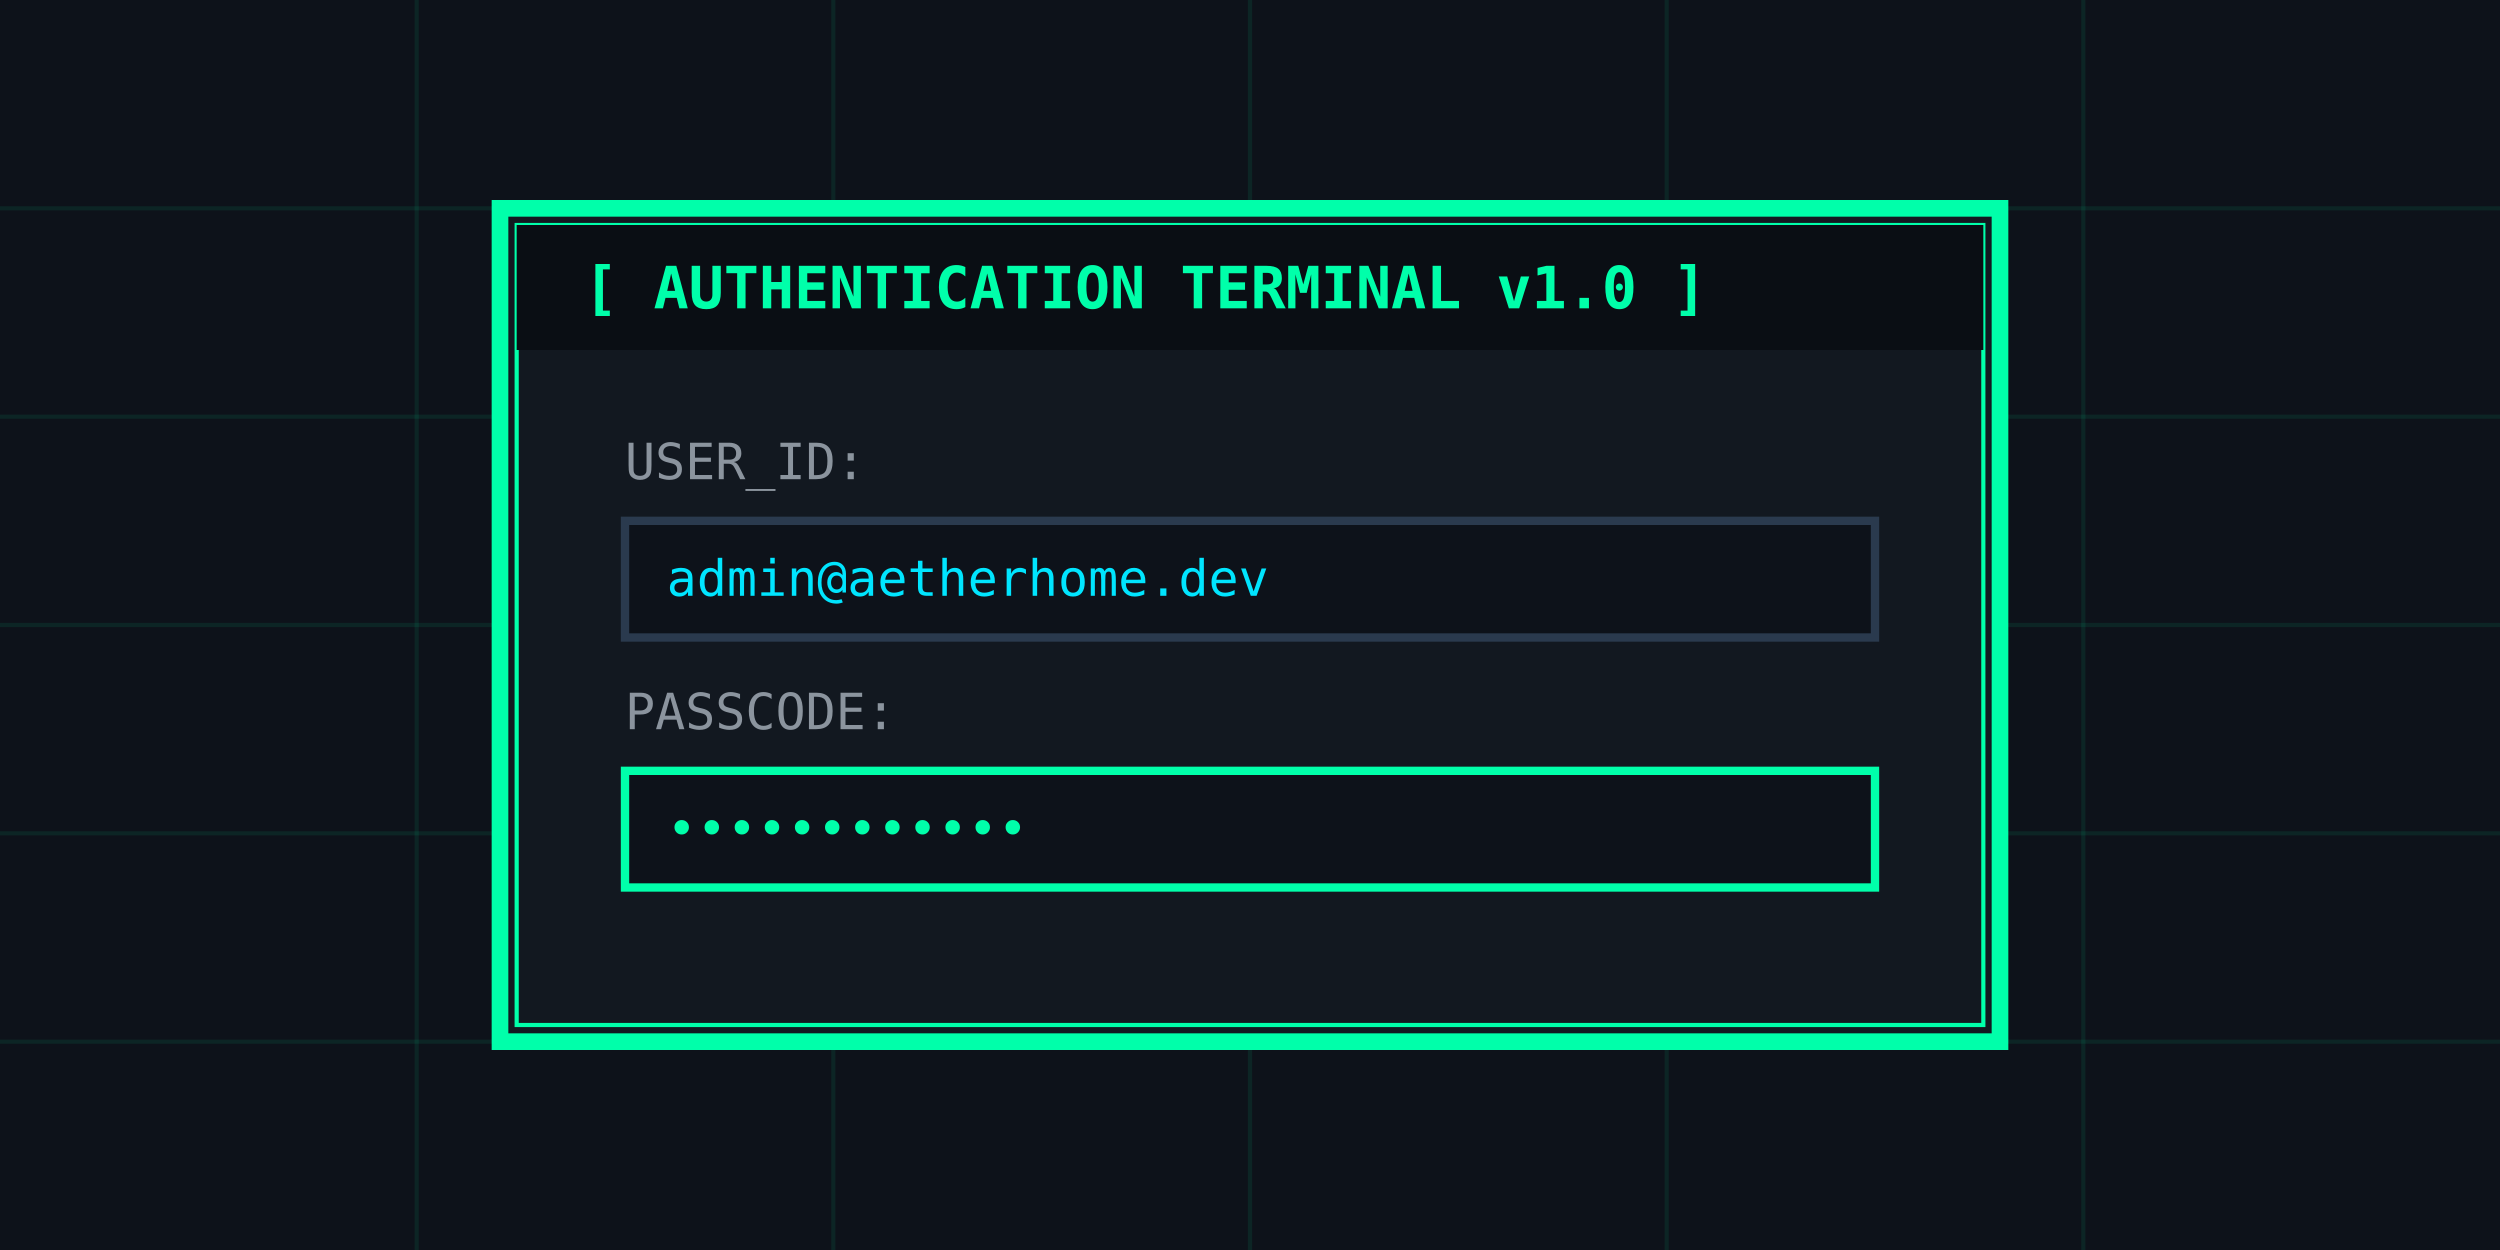
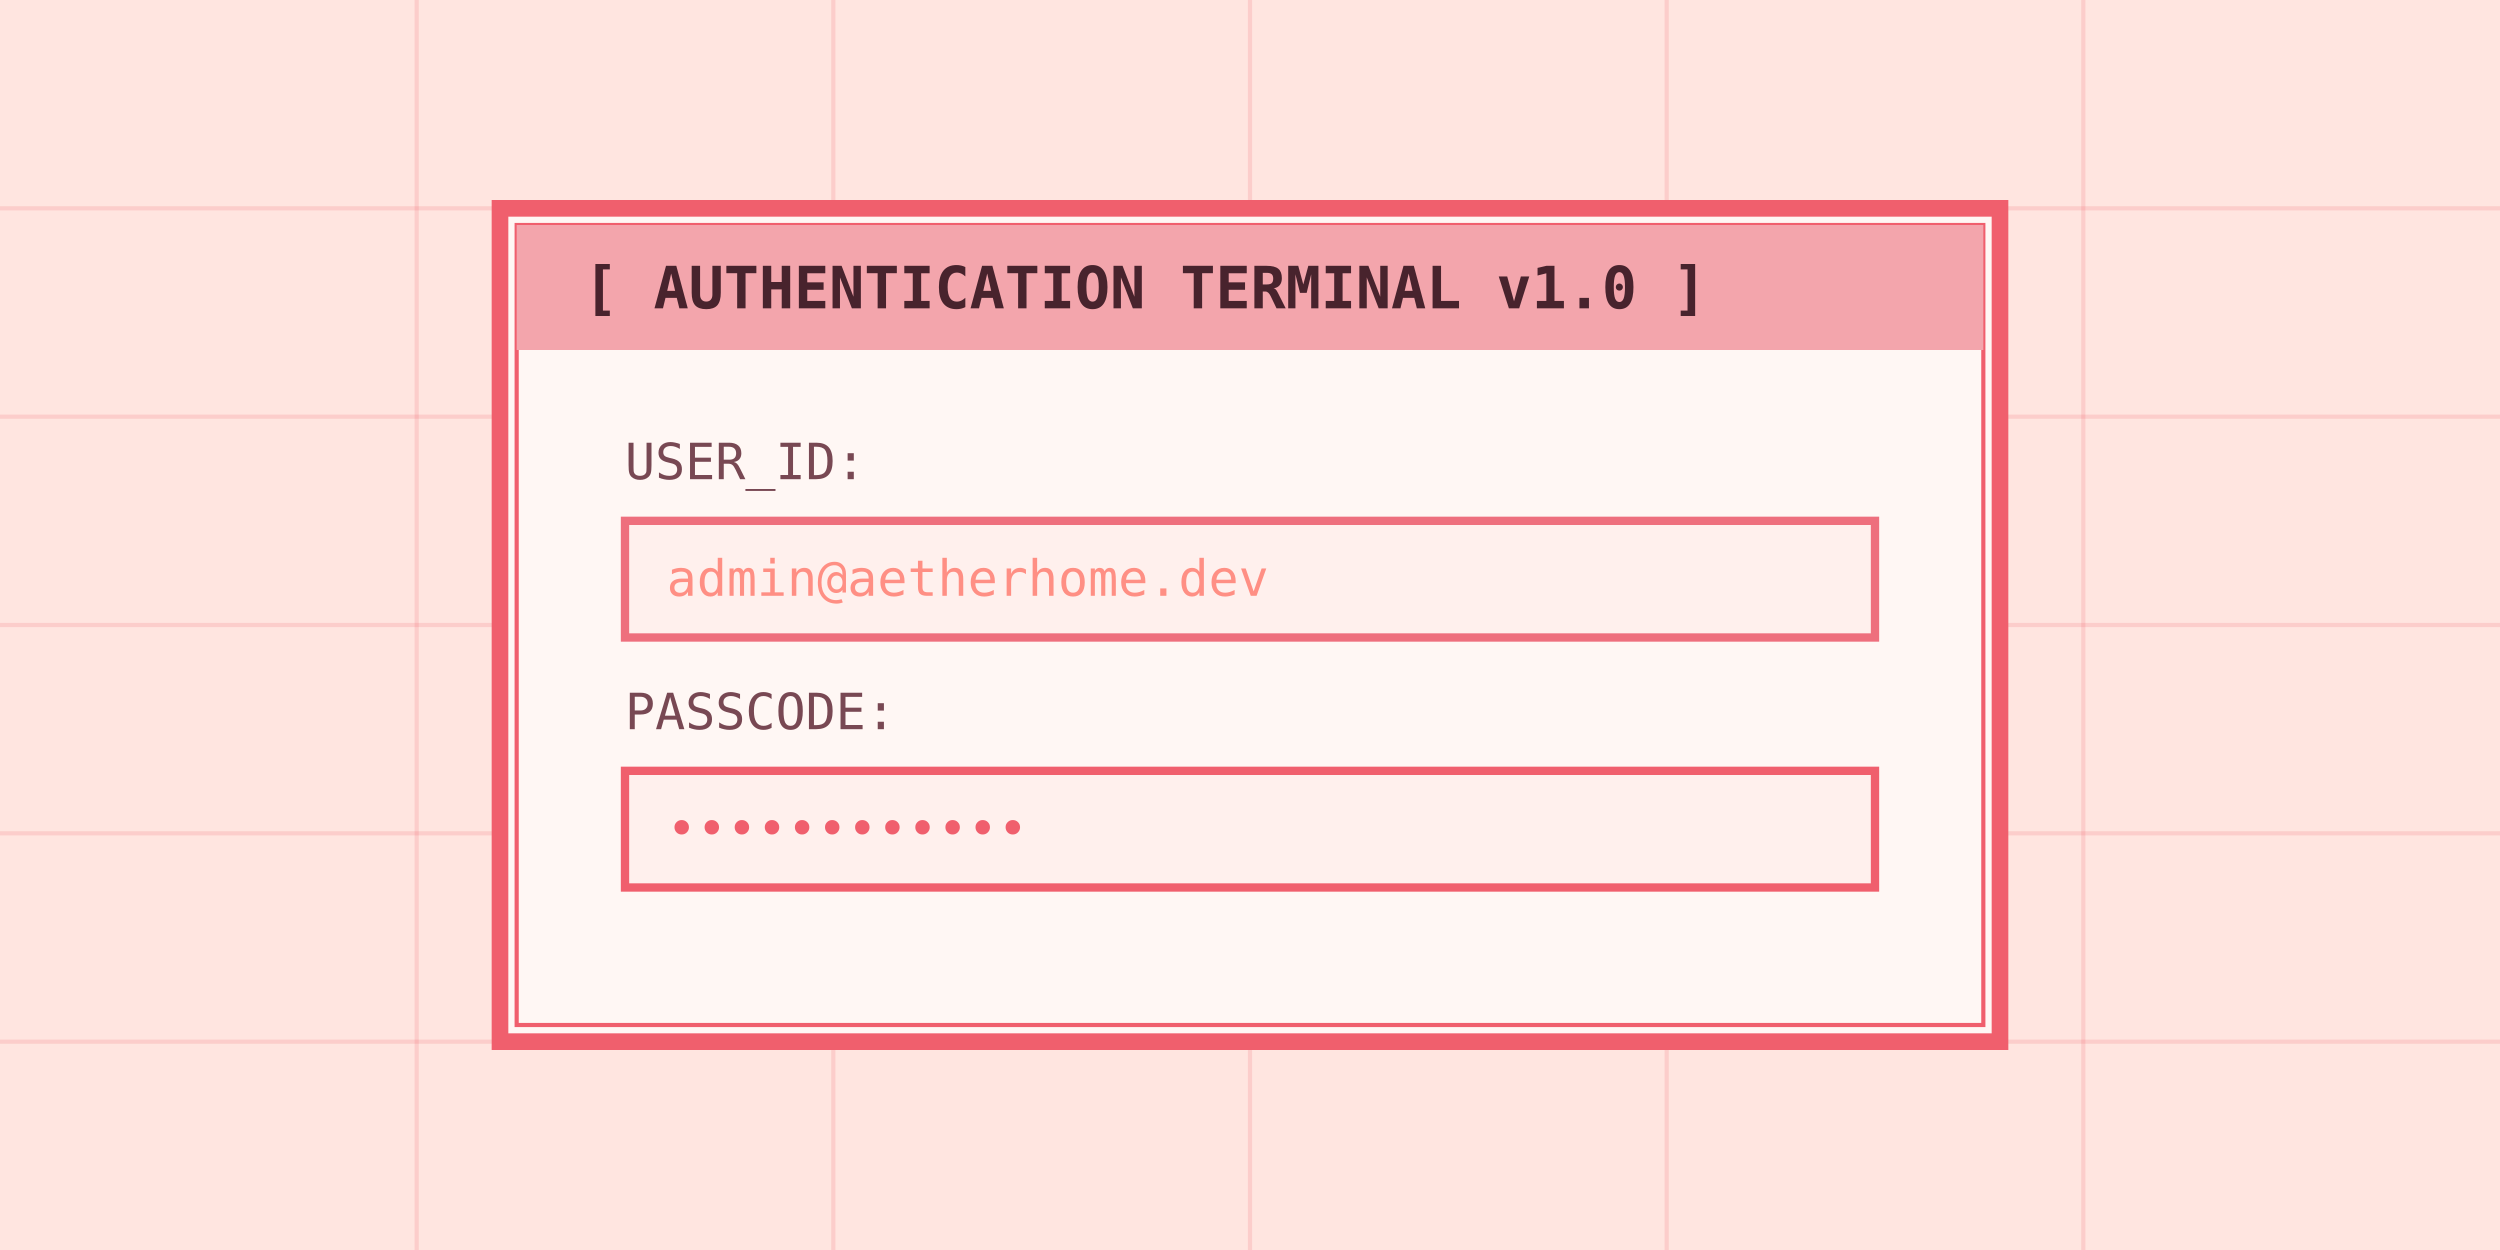
- <svg xmlns="http://www.w3.org/2000/svg" width="600" height="300" viewBox="0 0 600 300" style="background:#0d121a;">
-   <rect width="600" height="300" fill="#0d121a" />
-   <path d="M0,50 H600 M0,100 H600 M0,150 H600 M0,200 H600 M0,250 H600" stroke="#00ffaa" stroke-opacity="0.08" stroke-width="1" />
-   <path d="M100,0 V300 M200,0 V300 M300,0 V300 M400,0 V300 M500,0 V300" stroke="#00ffaa" stroke-opacity="0.08" stroke-width="1" />
-   <rect x="120" y="50" width="360" height="200" fill="#121820" stroke="#00ffaa" stroke-width="4" stroke-dasharray="0" />
-   <rect x="124" y="54" width="352" height="192" fill="#121820" stroke="#00ffaa" stroke-width="1" />
-   <rect x="124" y="54" width="352" height="30" fill="#0a0e14" />
-   <text x="140" y="74" font-family="monospace" font-size="14" fill="#00ffaa" font-weight="bold">[ AUTHENTICATION TERMINAL v1.0 ]</text>
-   <text x="150" y="115" font-family="monospace" font-size="12" fill="#8b949e">USER_ID:</text>
-   <rect x="150" y="125" width="300" height="28" fill="#0d121a" stroke="#2a3a4e" stroke-width="2" />
-   <text x="160" y="143" font-family="monospace" font-size="12" fill="#00e5ff">admin@aetherhome.dev</text>
-   <text x="150" y="175" font-family="monospace" font-size="12" fill="#8b949e">PASSCODE:</text>
-   <rect x="150" y="185" width="300" height="28" fill="#0d121a" stroke="#00ffaa" stroke-width="2" />
-   <text x="160" y="203" font-family="monospace" font-size="12" fill="#00ffaa">••••••••••••</text>
+ <svg xmlns="http://www.w3.org/2000/svg" width="600" height="300" viewBox="0 0 600 300" style="background:#ffe5e0;">
+   <rect width="600" height="300" fill="#ffe5e0" />
+   <path d="M0,50 H600 M0,100 H600 M0,150 H600 M0,200 H600 M0,250 H600" stroke="#f05f6d" stroke-opacity="0.18" stroke-width="1" />
+   <path d="M100,0 V300 M200,0 V300 M300,0 V300 M400,0 V300 M500,0 V300" stroke="#f05f6d" stroke-opacity="0.18" stroke-width="1" />
+   <rect x="120" y="50" width="360" height="200" fill="#fff7f4" stroke="#f05f6d" stroke-width="4" stroke-dasharray="0" />
+   <rect x="124" y="54" width="352" height="192" fill="#fff7f4" stroke="#f05f6d" stroke-width="1" />
+   <rect x="124" y="54" width="352" height="30" fill="#f3a5ac" />
+   <text x="140" y="74" font-family="monospace" font-size="14" fill="#48232d" font-weight="bold">[ AUTHENTICATION TERMINAL v1.0 ]</text>
+   <text x="150" y="115" font-family="monospace" font-size="12" fill="#784853">USER_ID:</text>
+   <rect x="150" y="125" width="300" height="28" fill="#fff0ed" stroke="#ee6f7d" stroke-width="2" />
+   <text x="160" y="143" font-family="monospace" font-size="12" fill="#ff8f84">admin@aetherhome.dev</text>
+   <text x="150" y="175" font-family="monospace" font-size="12" fill="#784853">PASSCODE:</text>
+   <rect x="150" y="185" width="300" height="28" fill="#fff0ed" stroke="#f05f6d" stroke-width="2" />
+   <text x="160" y="203" font-family="monospace" font-size="12" fill="#f05f6d">••••••••••••</text>
</svg>
